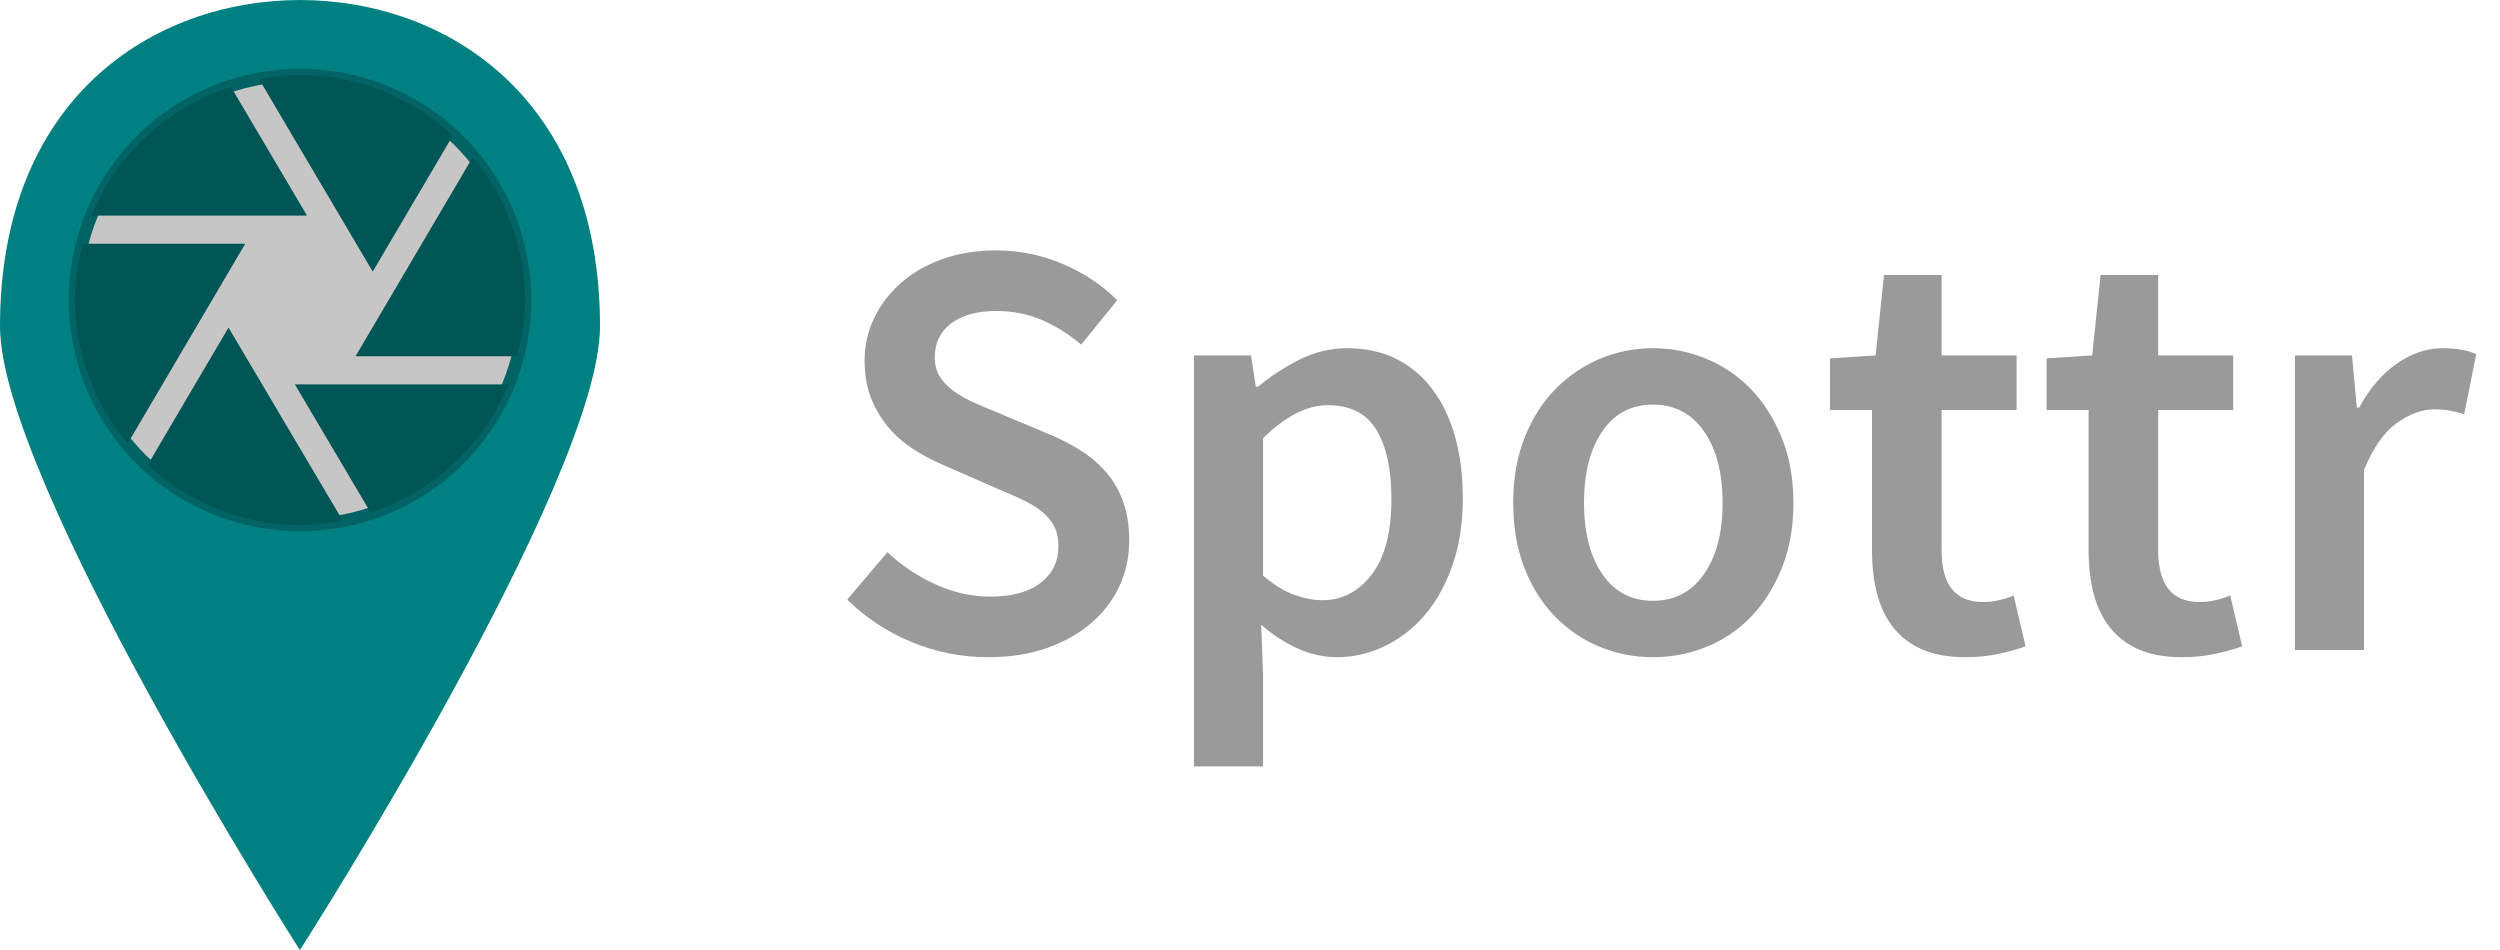
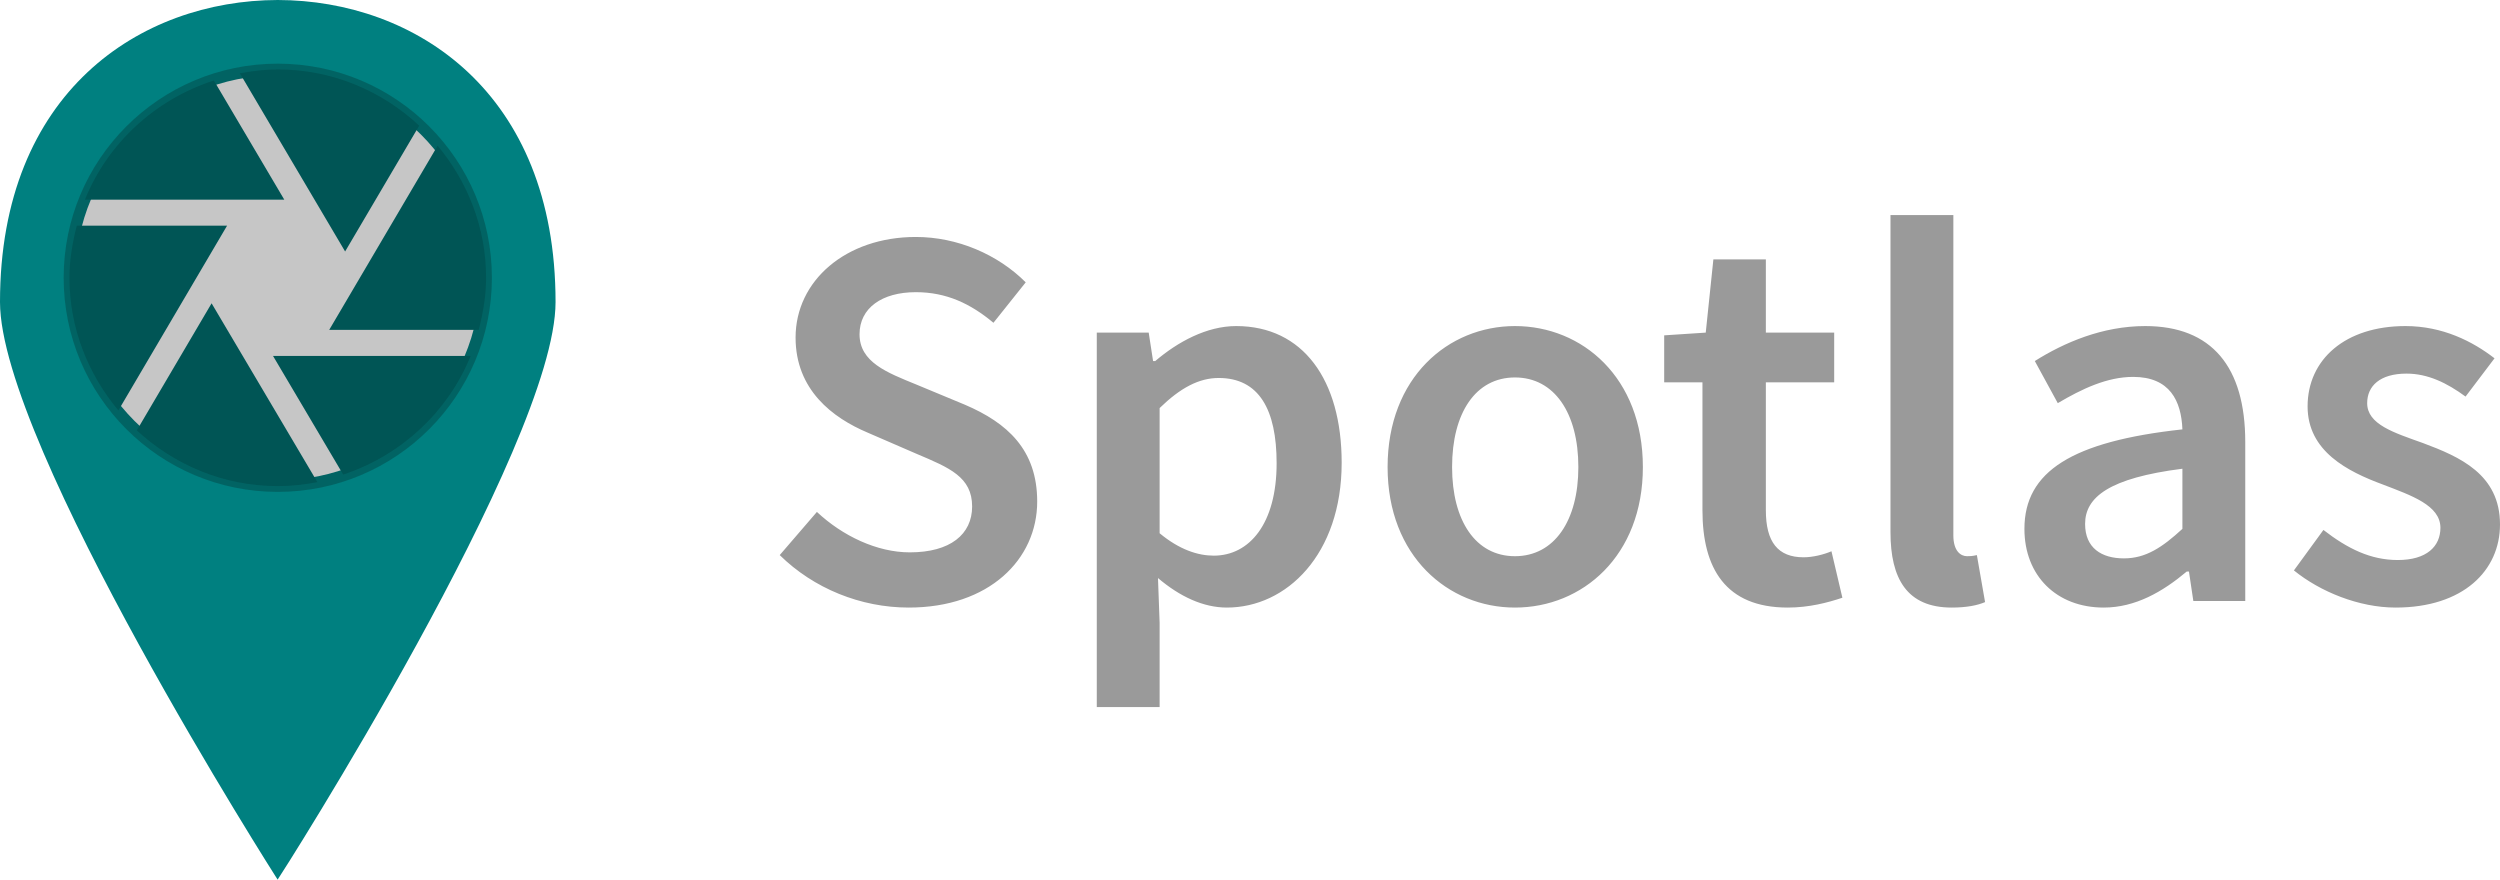
- <svg xmlns="http://www.w3.org/2000/svg" width="100" height="38">
+ <svg xmlns="http://www.w3.org/2000/svg" width="108" height="38">
  <g fill="none" fill-rule="evenodd">
-     <path d="M35.496,22.088 C36.056,22.616 36.696,23.044 37.416,23.372 C38.136,23.7 38.864,23.864 39.6,23.864 C40.48,23.864 41.156,23.68 41.628,23.312 C42.1,22.944 42.336,22.456 42.336,21.848 C42.336,21.528 42.276,21.256 42.156,21.032 C42.036,20.808 41.868,20.612 41.652,20.444 C41.436,20.276 41.176,20.12 40.872,19.976 C40.568,19.832 40.24,19.688 39.888,19.544 L37.752,18.608 C37.368,18.448 36.984,18.248 36.6,18.008 C36.216,17.768 35.876,17.48 35.58,17.144 C35.284,16.808 35.044,16.416 34.86,15.968 C34.676,15.52 34.584,15.008 34.584,14.432 C34.584,13.808 34.716,13.228 34.98,12.692 C35.244,12.156 35.608,11.688 36.072,11.288 C36.536,10.888 37.088,10.576 37.728,10.352 C38.368,10.128 39.072,10.016 39.84,10.016 C40.768,10.016 41.656,10.196 42.504,10.556 C43.352,10.916 44.08,11.4 44.688,12.008 L43.248,13.784 C42.752,13.368 42.228,13.04 41.676,12.8 C41.124,12.56 40.512,12.44 39.84,12.44 C39.088,12.44 38.492,12.604 38.052,12.932 C37.612,13.26 37.392,13.712 37.392,14.288 C37.392,14.592 37.46,14.852 37.596,15.068 C37.732,15.284 37.916,15.476 38.148,15.644 C38.38,15.812 38.648,15.964 38.952,16.1 C39.256,16.236 39.568,16.368 39.888,16.496 L42,17.384 C42.464,17.576 42.892,17.8 43.284,18.056 C43.676,18.312 44.012,18.608 44.292,18.944 C44.572,19.28 44.788,19.668 44.94,20.108 C45.092,20.548 45.168,21.056 45.168,21.632 C45.168,22.272 45.04,22.872 44.784,23.432 C44.528,23.992 44.156,24.484 43.668,24.908 C43.18,25.332 42.588,25.668 41.892,25.916 C41.196,26.164 40.408,26.288 39.528,26.288 C38.472,26.288 37.456,26.088 36.48,25.688 C35.504,25.288 34.64,24.72 33.888,23.984 L35.496,22.088 Z M50.52,26.96 L50.52,30.656 L47.76,30.656 L47.76,14.216 L50.04,14.216 L50.232,15.464 L50.328,15.464 C50.824,15.048 51.376,14.688 51.984,14.384 C52.592,14.08 53.224,13.928 53.88,13.928 C54.616,13.928 55.268,14.068 55.836,14.348 C56.404,14.628 56.888,15.032 57.288,15.56 C57.688,16.088 57.992,16.72 58.2,17.456 C58.408,18.192 58.512,19.016 58.512,19.928 C58.512,20.936 58.372,21.836 58.092,22.628 C57.812,23.42 57.44,24.084 56.976,24.62 C56.512,25.156 55.976,25.568 55.368,25.856 C54.76,26.144 54.128,26.288 53.472,26.288 C52.96,26.288 52.448,26.176 51.936,25.952 C51.424,25.728 50.928,25.408 50.448,24.992 L50.52,26.96 Z M50.52,23.024 C50.952,23.392 51.368,23.648 51.768,23.792 C52.168,23.936 52.544,24.008 52.896,24.008 C53.68,24.008 54.336,23.668 54.864,22.988 C55.392,22.308 55.656,21.296 55.656,19.952 C55.656,18.768 55.456,17.848 55.056,17.192 C54.656,16.536 54.008,16.208 53.112,16.208 C52.28,16.208 51.416,16.648 50.52,17.528 L50.52,23.024 Z M60.528,20.12 C60.528,19.144 60.68,18.272 60.984,17.504 C61.288,16.736 61.7,16.088 62.22,15.56 C62.74,15.032 63.336,14.628 64.008,14.348 C64.68,14.068 65.384,13.928 66.12,13.928 C66.856,13.928 67.564,14.068 68.244,14.348 C68.924,14.628 69.52,15.032 70.032,15.56 C70.544,16.088 70.956,16.736 71.268,17.504 C71.58,18.272 71.736,19.144 71.736,20.12 C71.736,21.096 71.58,21.968 71.268,22.736 C70.956,23.504 70.544,24.152 70.032,24.68 C69.52,25.208 68.924,25.608 68.244,25.88 C67.564,26.152 66.856,26.288 66.12,26.288 C65.384,26.288 64.68,26.152 64.008,25.88 C63.336,25.608 62.74,25.208 62.22,24.68 C61.7,24.152 61.288,23.504 60.984,22.736 C60.68,21.968 60.528,21.096 60.528,20.12 Z M63.36,20.12 C63.36,21.304 63.604,22.252 64.092,22.964 C64.58,23.676 65.256,24.032 66.12,24.032 C66.984,24.032 67.664,23.676 68.16,22.964 C68.656,22.252 68.904,21.304 68.904,20.12 C68.904,18.92 68.656,17.964 68.16,17.252 C67.664,16.54 66.984,16.184 66.12,16.184 C65.256,16.184 64.58,16.54 64.092,17.252 C63.604,17.964 63.36,18.92 63.36,20.12 Z M74.88,16.4 L73.2,16.4 L73.2,14.336 L75.024,14.216 L75.36,11 L77.664,11 L77.664,14.216 L80.664,14.216 L80.664,16.4 L77.664,16.4 L77.664,22.016 C77.664,23.392 78.216,24.08 79.32,24.08 C79.528,24.08 79.74,24.056 79.956,24.008 C80.172,23.96 80.368,23.896 80.544,23.816 L81.024,25.856 C80.704,25.968 80.34,26.068 79.932,26.156 C79.524,26.244 79.088,26.288 78.624,26.288 C77.936,26.288 77.356,26.184 76.884,25.976 C76.412,25.768 76.028,25.476 75.732,25.1 C75.436,24.724 75.22,24.276 75.084,23.756 C74.948,23.236 74.88,22.656 74.88,22.016 L74.88,16.4 Z M83.544,16.4 L81.864,16.4 L81.864,14.336 L83.688,14.216 L84.024,11 L86.328,11 L86.328,14.216 L89.328,14.216 L89.328,16.4 L86.328,16.4 L86.328,22.016 C86.328,23.392 86.88,24.08 87.984,24.08 C88.192,24.08 88.404,24.056 88.62,24.008 C88.836,23.96 89.032,23.896 89.208,23.816 L89.688,25.856 C89.368,25.968 89.004,26.068 88.596,26.156 C88.188,26.244 87.752,26.288 87.288,26.288 C86.6,26.288 86.02,26.184 85.548,25.976 C85.076,25.768 84.692,25.476 84.396,25.1 C84.1,24.724 83.884,24.276 83.748,23.756 C83.612,23.236 83.544,22.656 83.544,22.016 L83.544,16.4 Z M91.8,14.216 L94.08,14.216 L94.272,16.304 L94.368,16.304 C94.784,15.536 95.288,14.948 95.88,14.54 C96.472,14.132 97.08,13.928 97.704,13.928 C98.264,13.928 98.712,14.008 99.048,14.168 L98.568,16.568 C98.36,16.504 98.168,16.456 97.992,16.424 C97.816,16.392 97.6,16.376 97.344,16.376 C96.88,16.376 96.392,16.556 95.88,16.916 C95.368,17.276 94.928,17.904 94.56,18.8 L94.56,26 L91.8,26 L91.8,14.216 Z" id="Spottr" fill="#9A9A9A" />
+     <path d="M39.257,26.247 C37.179,26.247 35.148,25.421 33.684,23.98 L35.29,22.115 C36.4,23.154 37.887,23.862 39.304,23.862 C41.052,23.862 41.996,23.083 41.996,21.879 C41.996,20.604 41.005,20.202 39.611,19.612 L37.486,18.691 C35.975,18.053 34.369,16.849 34.369,14.582 C34.369,12.126 36.541,10.237 39.564,10.237 C41.359,10.237 43.106,10.992 44.311,12.197 L42.917,13.944 C41.926,13.118 40.887,12.622 39.564,12.622 C38.1,12.622 37.132,13.307 37.132,14.44 C37.132,15.644 38.313,16.093 39.588,16.613 L41.689,17.486 C43.508,18.266 44.807,19.423 44.807,21.666 C44.807,24.169 42.728,26.247 39.257,26.247 Z M47.381,30.545 L47.381,14.369 L49.624,14.369 L49.813,15.597 L49.907,15.597 C50.876,14.771 52.127,14.086 53.402,14.086 C56.283,14.086 57.96,16.4 57.96,19.99 C57.96,23.957 55.575,26.247 53.001,26.247 C51.986,26.247 50.97,25.775 50.025,24.972 L50.096,26.909 L50.096,30.545 L47.381,30.545 Z M52.434,24.004 C53.969,24.004 55.15,22.634 55.15,20.013 C55.15,17.699 54.394,16.329 52.647,16.329 C51.797,16.329 50.994,16.754 50.096,17.628 L50.096,23.036 C50.946,23.744 51.749,24.004 52.434,24.004 Z M65.446,26.247 C62.565,26.247 59.944,24.028 59.944,20.178 C59.944,16.306 62.565,14.086 65.446,14.086 C68.351,14.086 70.972,16.306 70.972,20.178 C70.972,24.028 68.351,26.247 65.446,26.247 Z M65.446,24.028 C67.146,24.028 68.185,22.493 68.185,20.178 C68.185,17.841 67.146,16.306 65.446,16.306 C63.746,16.306 62.73,17.841 62.73,20.178 C62.73,22.493 63.746,24.028 65.446,24.028 Z M77.23,26.247 C74.538,26.247 73.546,24.547 73.546,22.044 L73.546,16.518 L71.893,16.518 L71.893,14.487 L73.688,14.369 L74.018,11.205 L76.285,11.205 L76.285,14.369 L79.237,14.369 L79.237,16.518 L76.285,16.518 L76.285,22.044 C76.285,23.414 76.805,24.075 77.915,24.075 C78.316,24.075 78.788,23.957 79.119,23.815 L79.591,25.822 C78.954,26.035 78.151,26.247 77.23,26.247 Z M84.314,26.247 C82.378,26.247 81.669,24.996 81.669,22.989 L81.669,9.292 L84.385,9.292 L84.385,23.13 C84.385,23.792 84.692,24.028 84.976,24.028 C85.094,24.028 85.188,24.028 85.401,23.98 L85.755,26.011 C85.424,26.153 84.952,26.247 84.314,26.247 Z M90.879,26.247 C88.848,26.247 87.455,24.878 87.455,22.847 C87.455,20.367 89.51,19.069 94.28,18.549 C94.233,17.321 93.737,16.282 92.154,16.282 C91.021,16.282 89.935,16.802 88.896,17.416 L87.904,15.597 C89.179,14.794 90.832,14.086 92.674,14.086 C95.555,14.086 96.995,15.857 96.995,19.092 L96.995,25.964 L94.752,25.964 L94.563,24.689 L94.469,24.689 C93.43,25.563 92.249,26.247 90.879,26.247 Z M91.753,24.122 C92.698,24.122 93.406,23.65 94.28,22.847 L94.28,20.249 C91.115,20.651 90.076,21.477 90.076,22.634 C90.076,23.673 90.785,24.122 91.753,24.122 Z M103.49,26.247 C101.907,26.247 100.231,25.563 99.097,24.642 L100.372,22.894 C101.411,23.697 102.403,24.193 103.584,24.193 C104.836,24.193 105.426,23.603 105.426,22.8 C105.426,21.831 104.174,21.406 102.946,20.934 C101.411,20.367 99.688,19.494 99.688,17.557 C99.688,15.526 101.317,14.086 103.915,14.086 C105.52,14.086 106.819,14.747 107.764,15.479 L106.512,17.132 C105.709,16.542 104.883,16.14 103.962,16.14 C102.805,16.14 102.262,16.683 102.262,17.416 C102.262,18.336 103.419,18.691 104.67,19.139 C106.252,19.73 108,20.485 108,22.658 C108,24.642 106.418,26.247 103.49,26.247 Z" id="Spotlas" fill="#9A9A9A" />
    <path d="M24,13.048 C24,3.965 17.925,0.014 12,0 C6.075,0.014 0,3.965 0,13.048 C0,19.22 11.993,38 11.993,38 C12.014,38 24,19.22 24,13.048 Z M4,12.5 C4,7.803 7.579,4 12,4 C16.421,4 20,7.803 20,12.5 C20,17.197 16.408,21 11.987,21 C7.579,21 4,17.197 4,12.5 Z" id="Shape" fill="#008080" fill-rule="nonzero" />
-     <circle id="Path" stroke="#016363" stroke-width="0.5" fill="#C6C6C6" cx="12" cy="12" r="9" />
+     <circle id="Path" stroke="#016363" stroke-width="0.5" fill="#C6C6C6" fill-rule="nonzero" cx="12" cy="12" r="9" />
    <path d="M14.909,10.864 L10.362,3.165 C10.895,3.067 11.439,3 12,3 C14.369,3 16.505,3.933 18.11,5.428 L14.909,10.864 Z M14.222,14.25 L18.906,6.293 C20.196,7.85 21,9.821 21,12 C21,12.782 20.868,13.527 20.681,14.25 L14.222,14.25 Z M12.281,8.625 L3.668,8.625 C4.661,6.176 6.708,4.298 9.239,3.477 L12.281,8.625 Z M11.794,15.375 L20.332,15.375 C19.348,17.803 17.329,19.669 14.826,20.503 L11.794,15.375 Z M9.809,9.75 L5.113,17.731 C3.813,16.168 3,14.189 3,12 C3,11.218 3.131,10.473 3.318,9.75 L9.809,9.75 Z M9.141,13.103 L13.711,20.828 C13.156,20.934 12.586,21 12,21 C9.643,21 7.515,20.073 5.91,18.592 L9.141,13.103 Z" id="Combined-Shape" fill="#005555" fill-rule="nonzero" />
  </g>
</svg>
